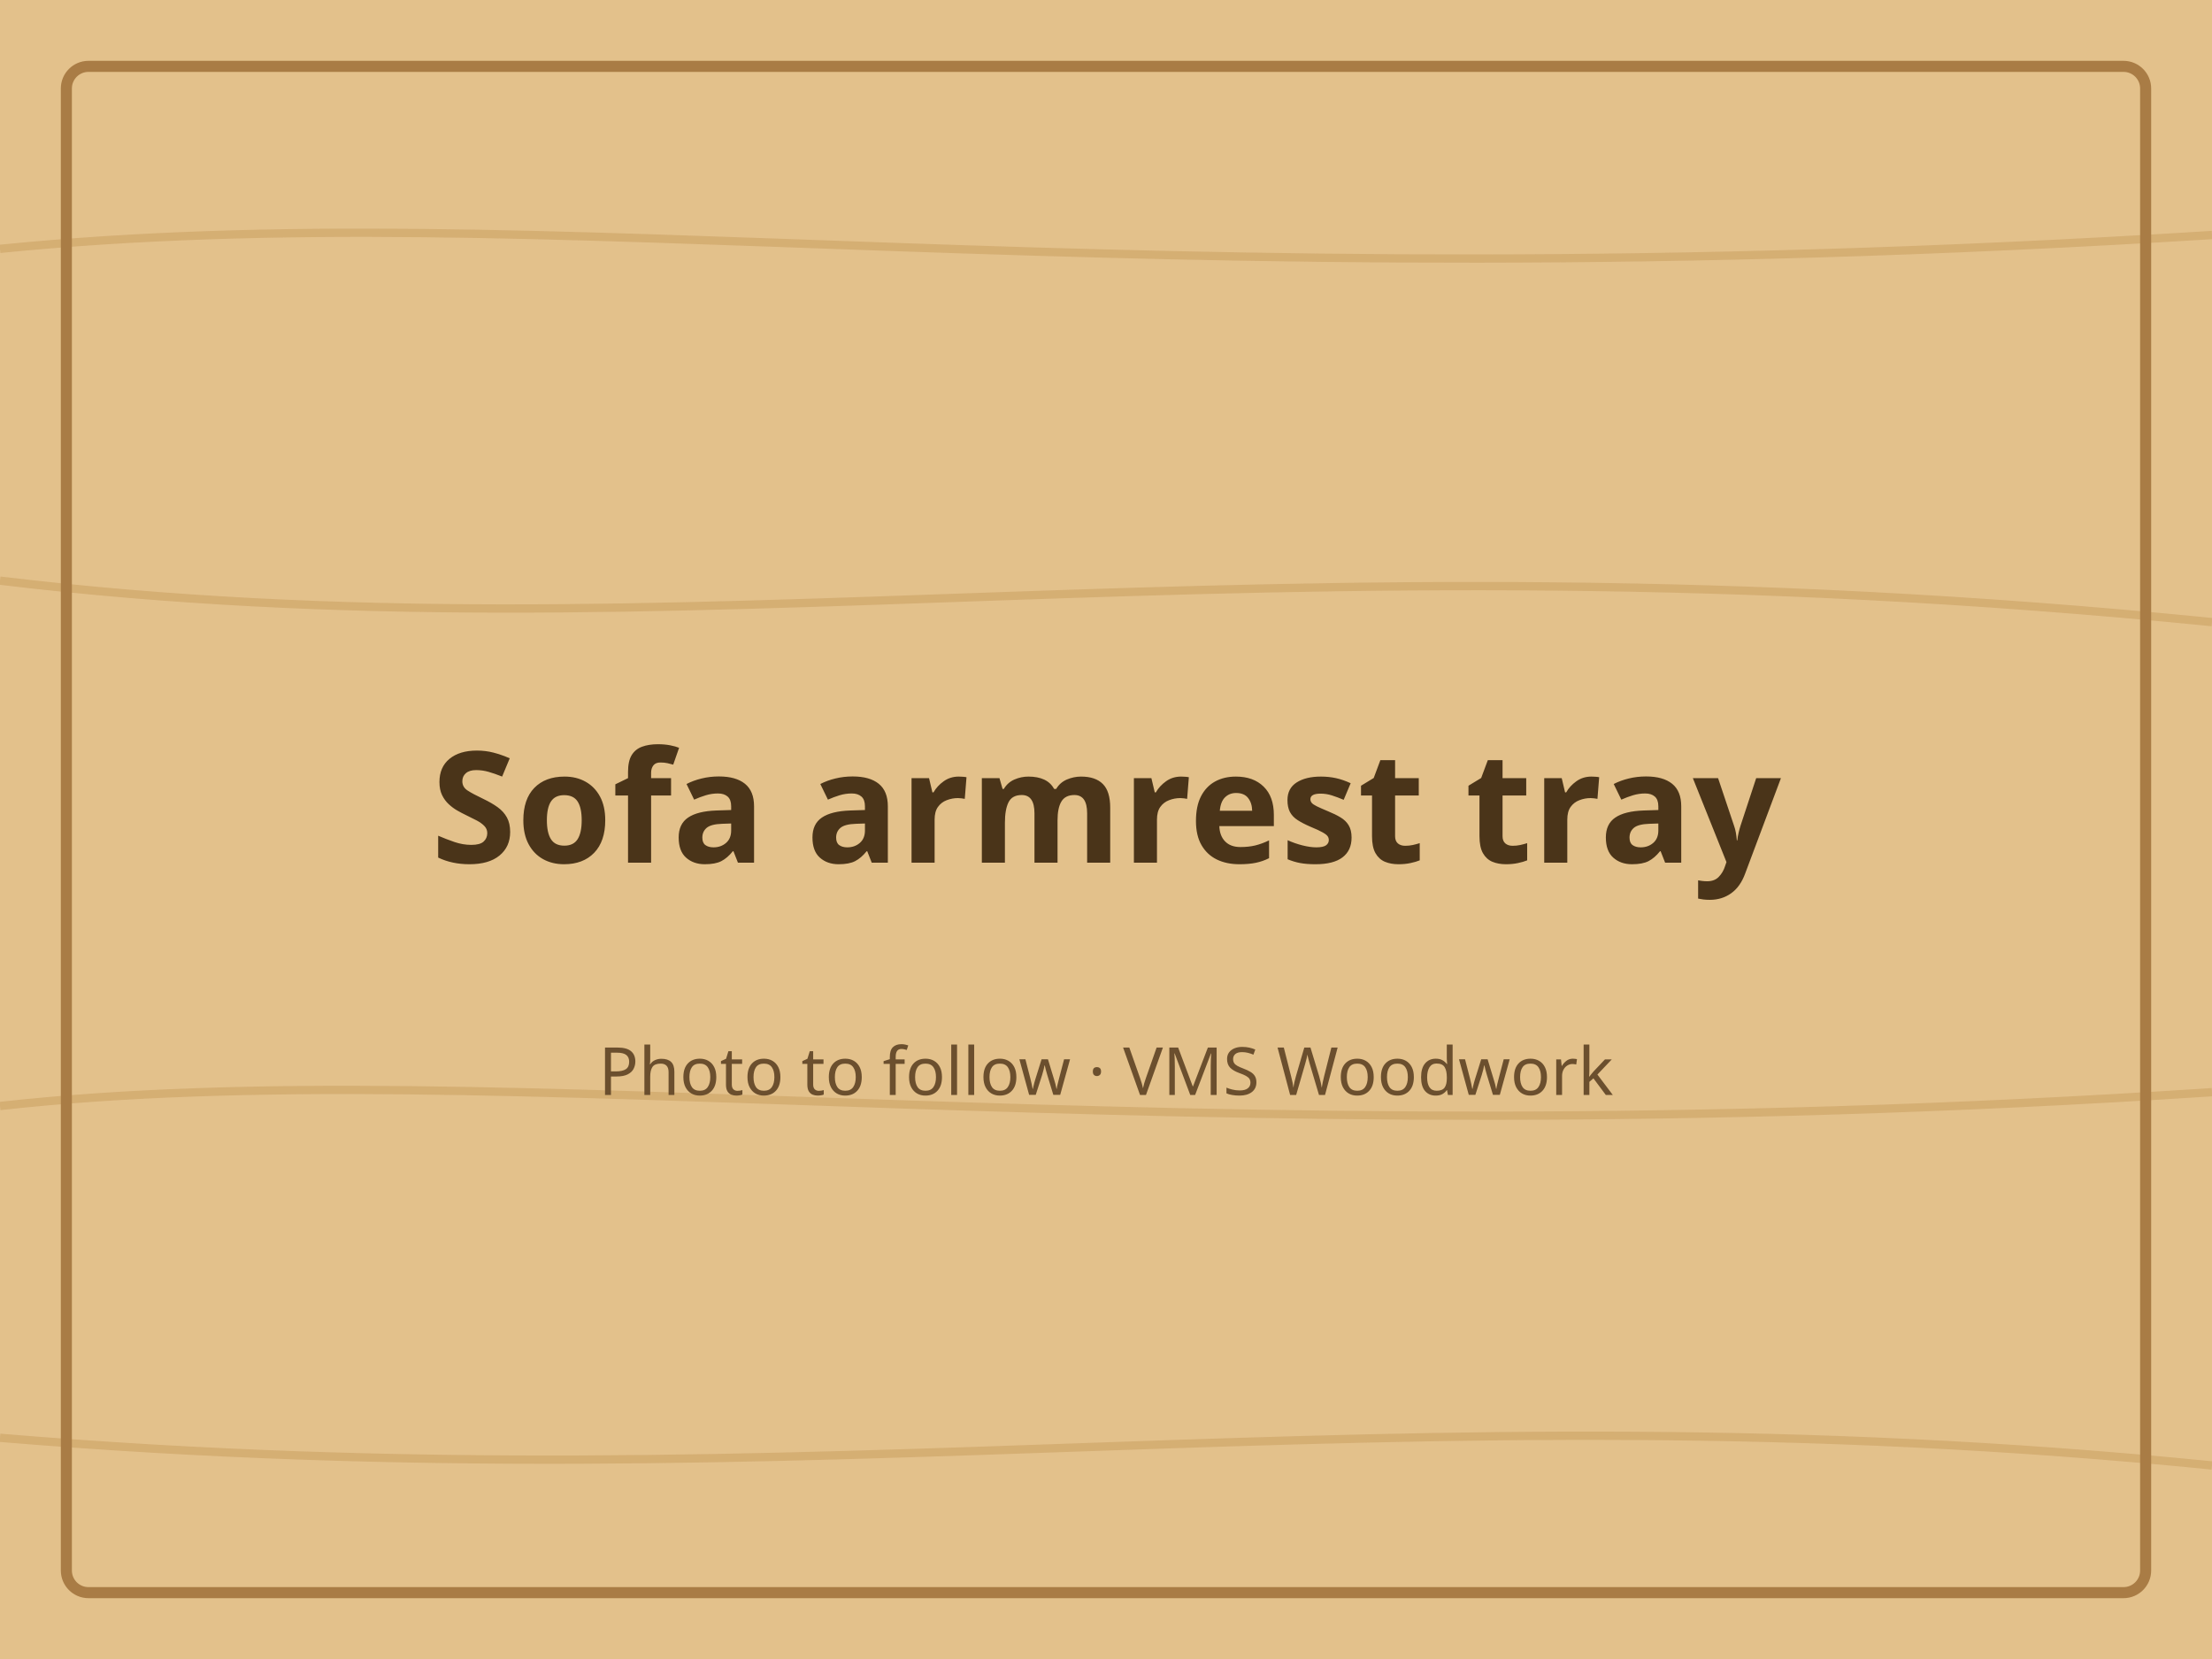
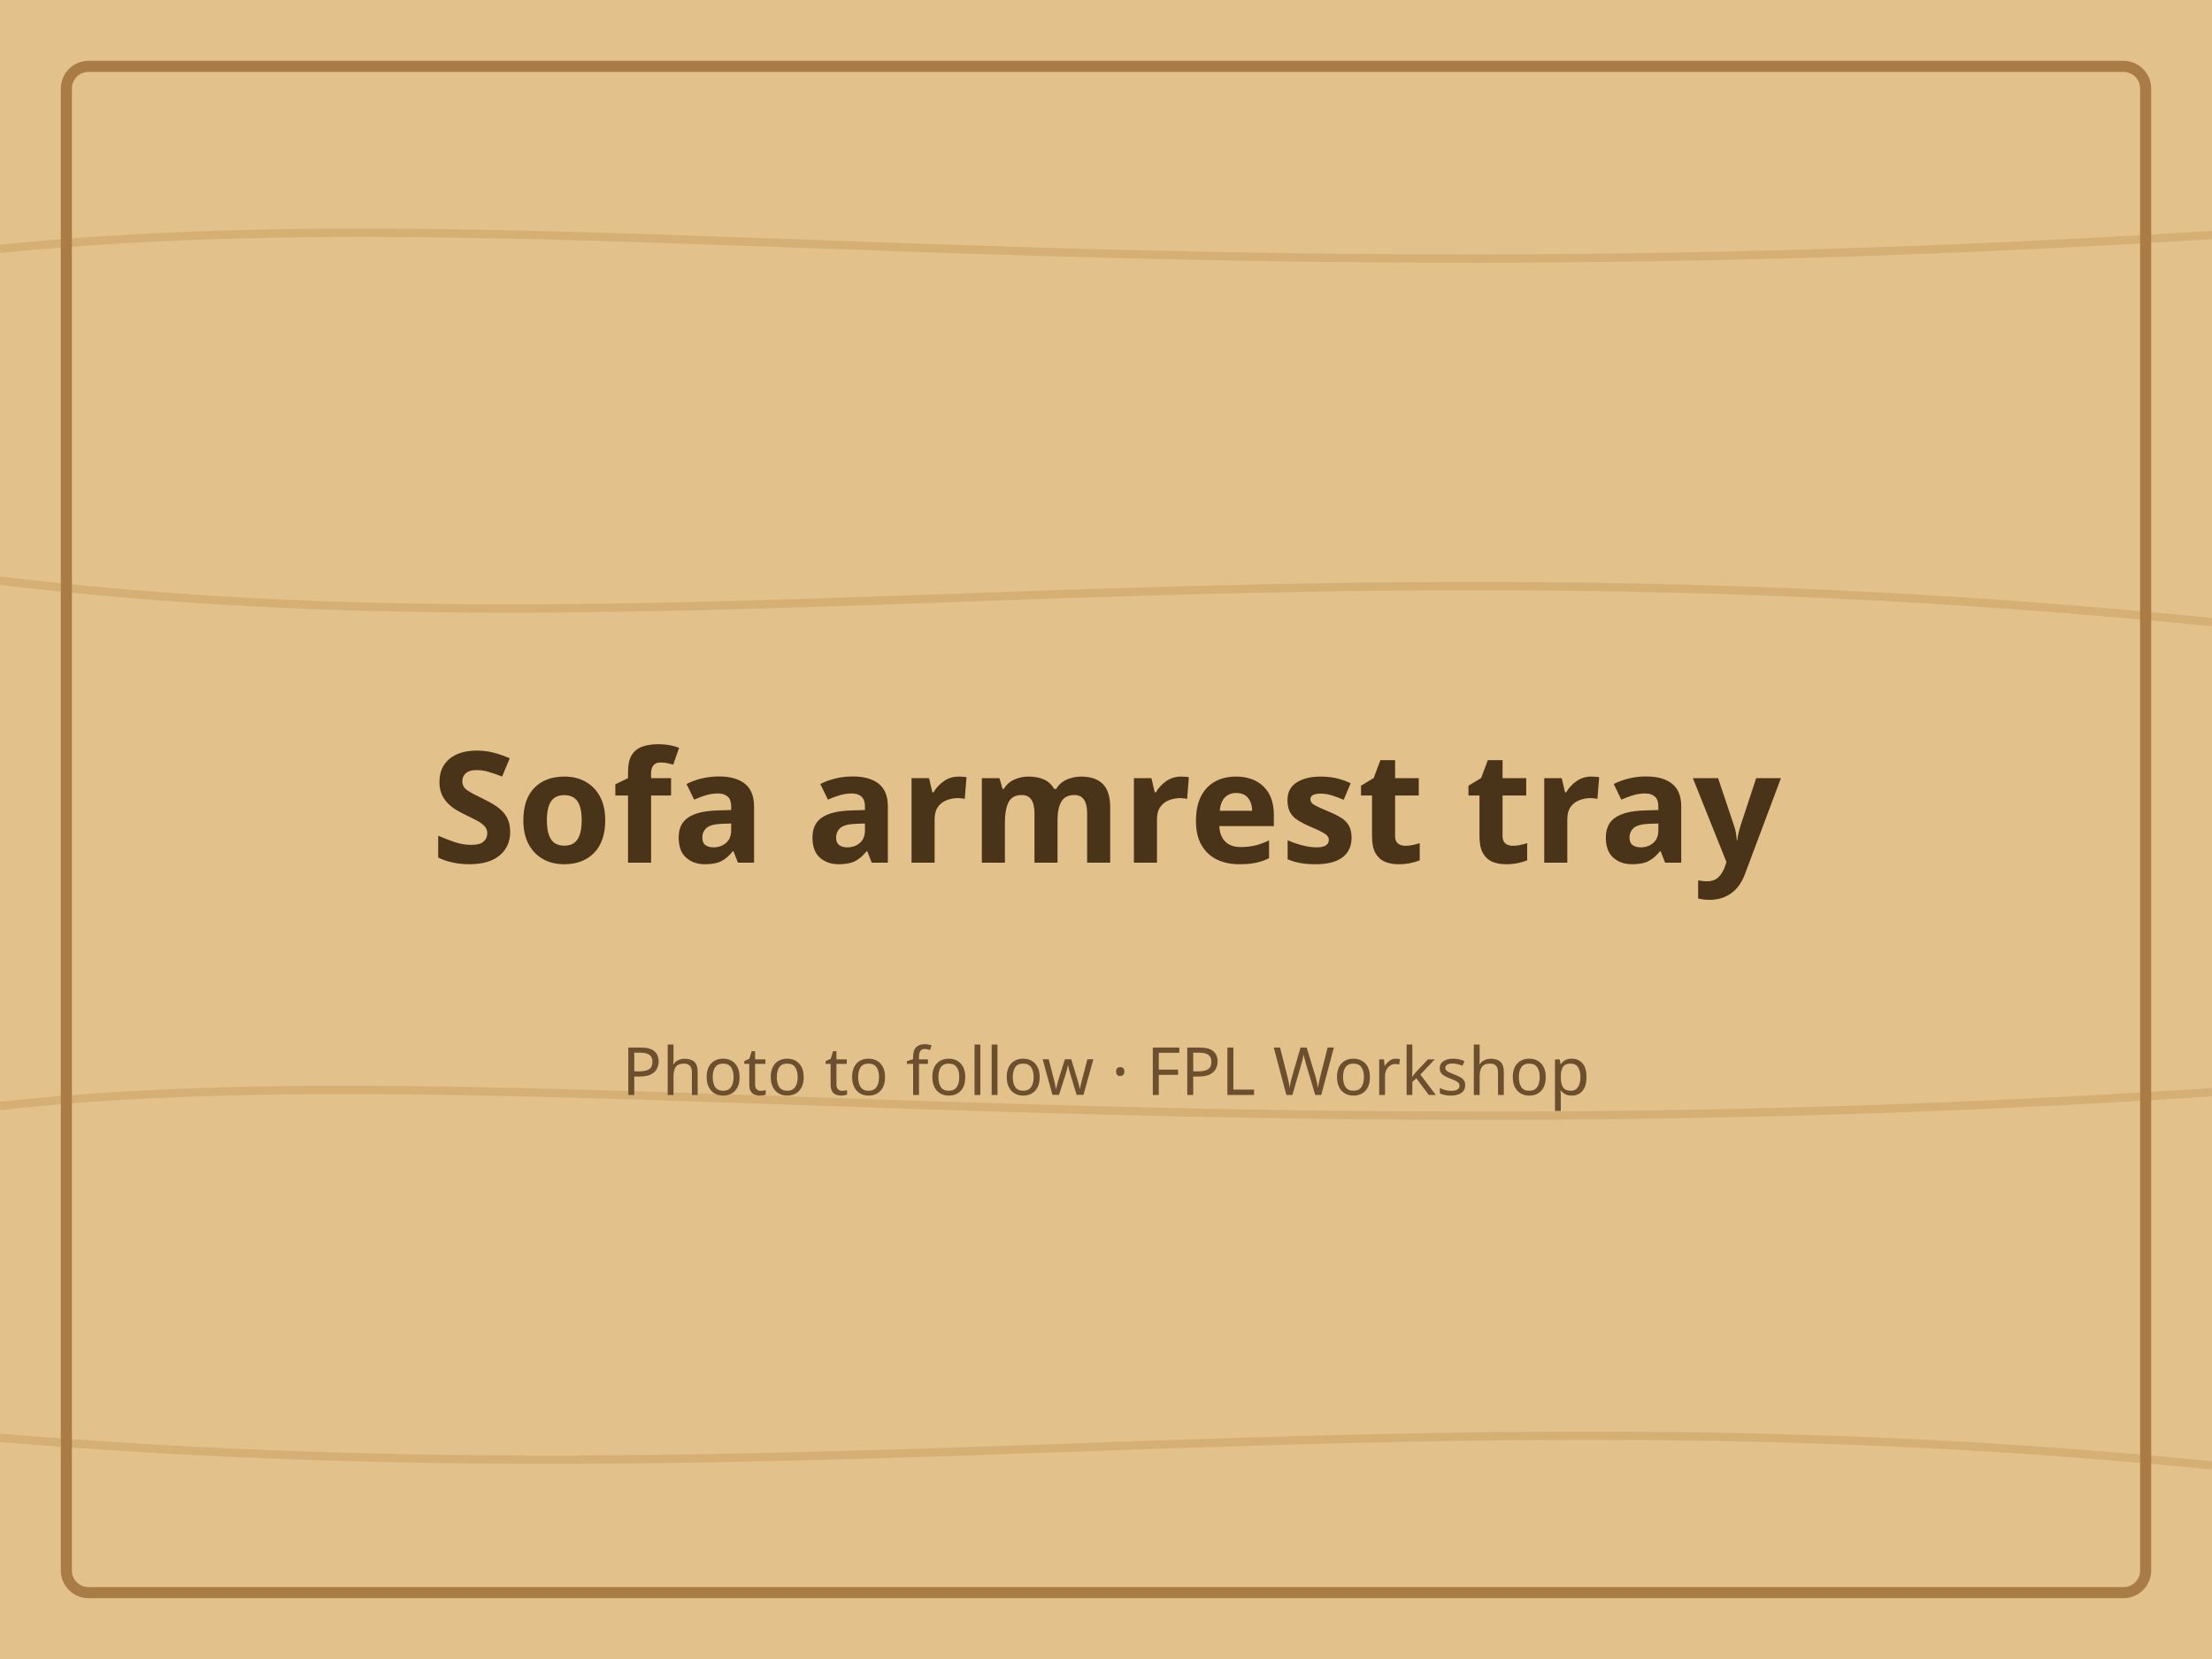
<svg xmlns="http://www.w3.org/2000/svg" viewBox="0 0 800 600" role="img" aria-label="Sofa armrest tray, photo to follow">
  <rect width="800" height="600" fill="#e3c18b" />
  <g fill="none" stroke="#cfa66a" stroke-width="3" opacity=".7">
    <path d="M0 90 C 200 70, 400 110, 800 85" />
    <path d="M0 210 C 250 240, 450 190, 800 225" />
    <path d="M0 400 C 180 380, 420 420, 800 395" />
    <path d="M0 520 C 300 545, 500 500, 800 530" />
  </g>
  <rect x="24" y="24" width="752" height="552" fill="none" stroke="#a97c45" stroke-width="4" rx="8" />
  <text x="400" y="312" text-anchor="middle" font-family="ui-sans-serif, system-ui, sans-serif" font-size="56" font-weight="700" fill="#4a3419">Sofa armrest tray</text>
-   <text x="400" y="396" text-anchor="middle" font-family="ui-sans-serif, system-ui, sans-serif" font-size="24" fill="#6b4f2e">Photo to follow · VMS Woodwork</text>
+   <text x="400" y="396" text-anchor="middle" font-family="ui-sans-serif, system-ui, sans-serif" font-size="24" fill="#6b4f2e">Photo to follow · FPL Workshop</text>
</svg>
